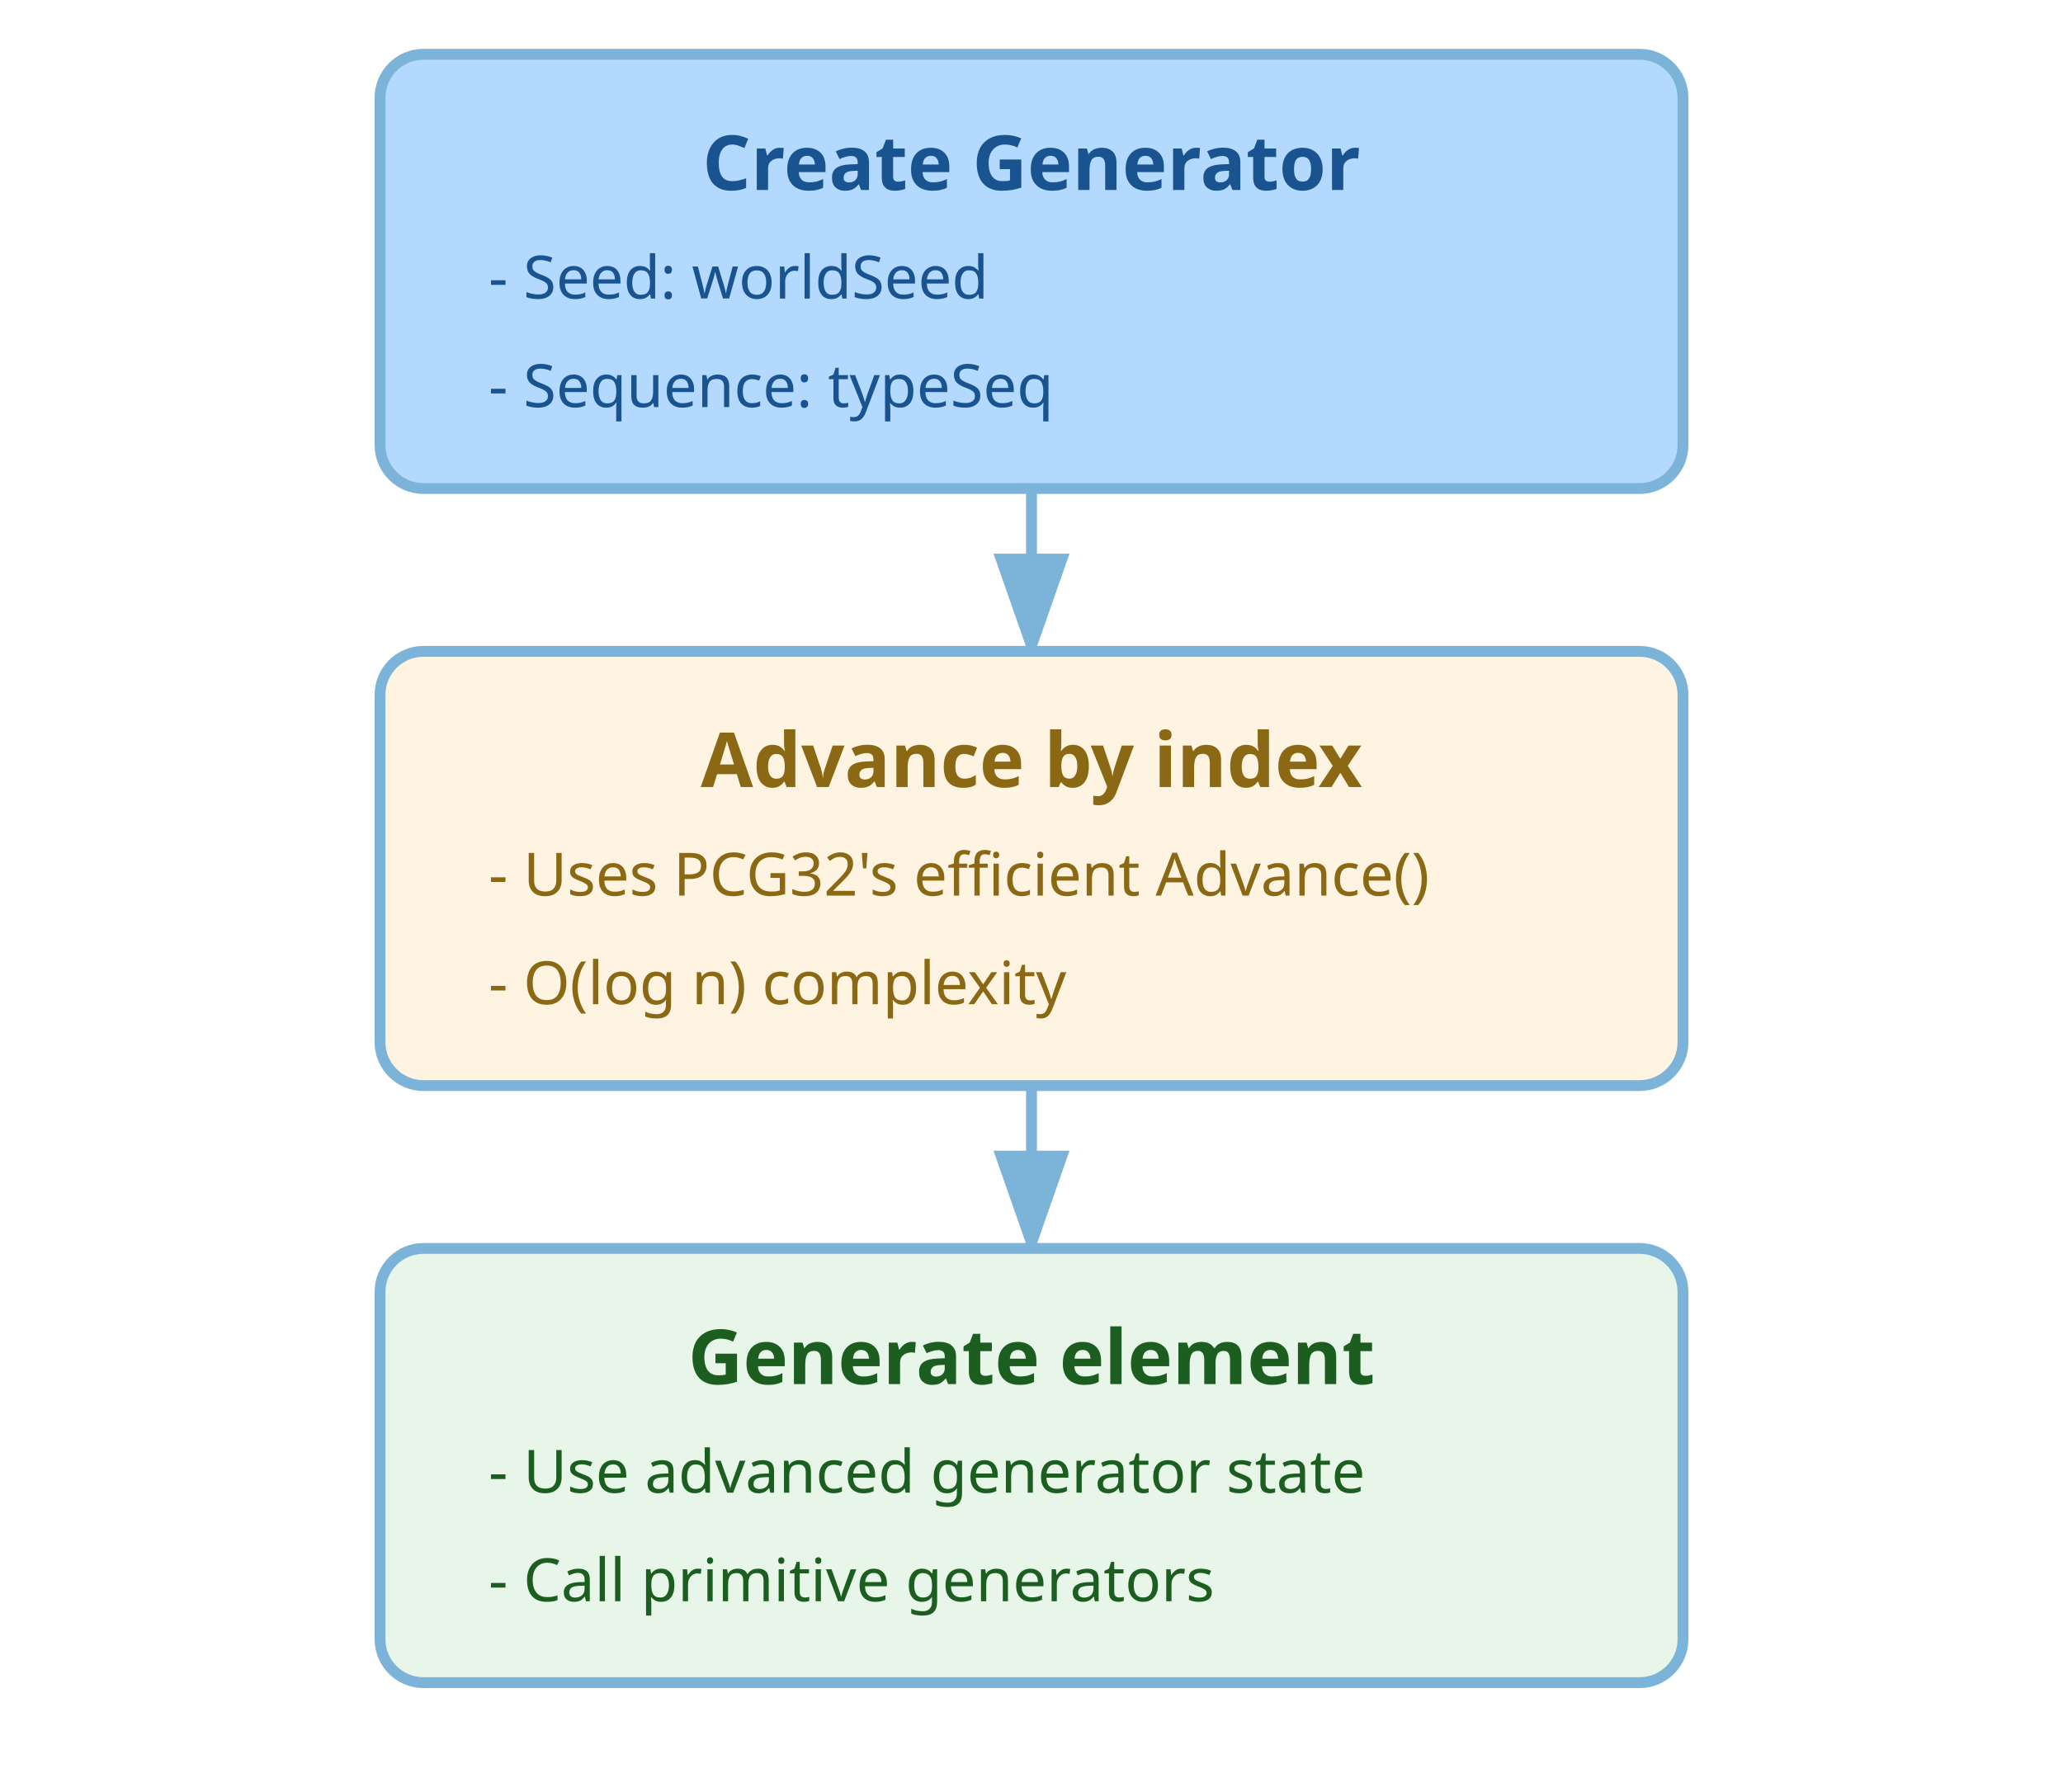
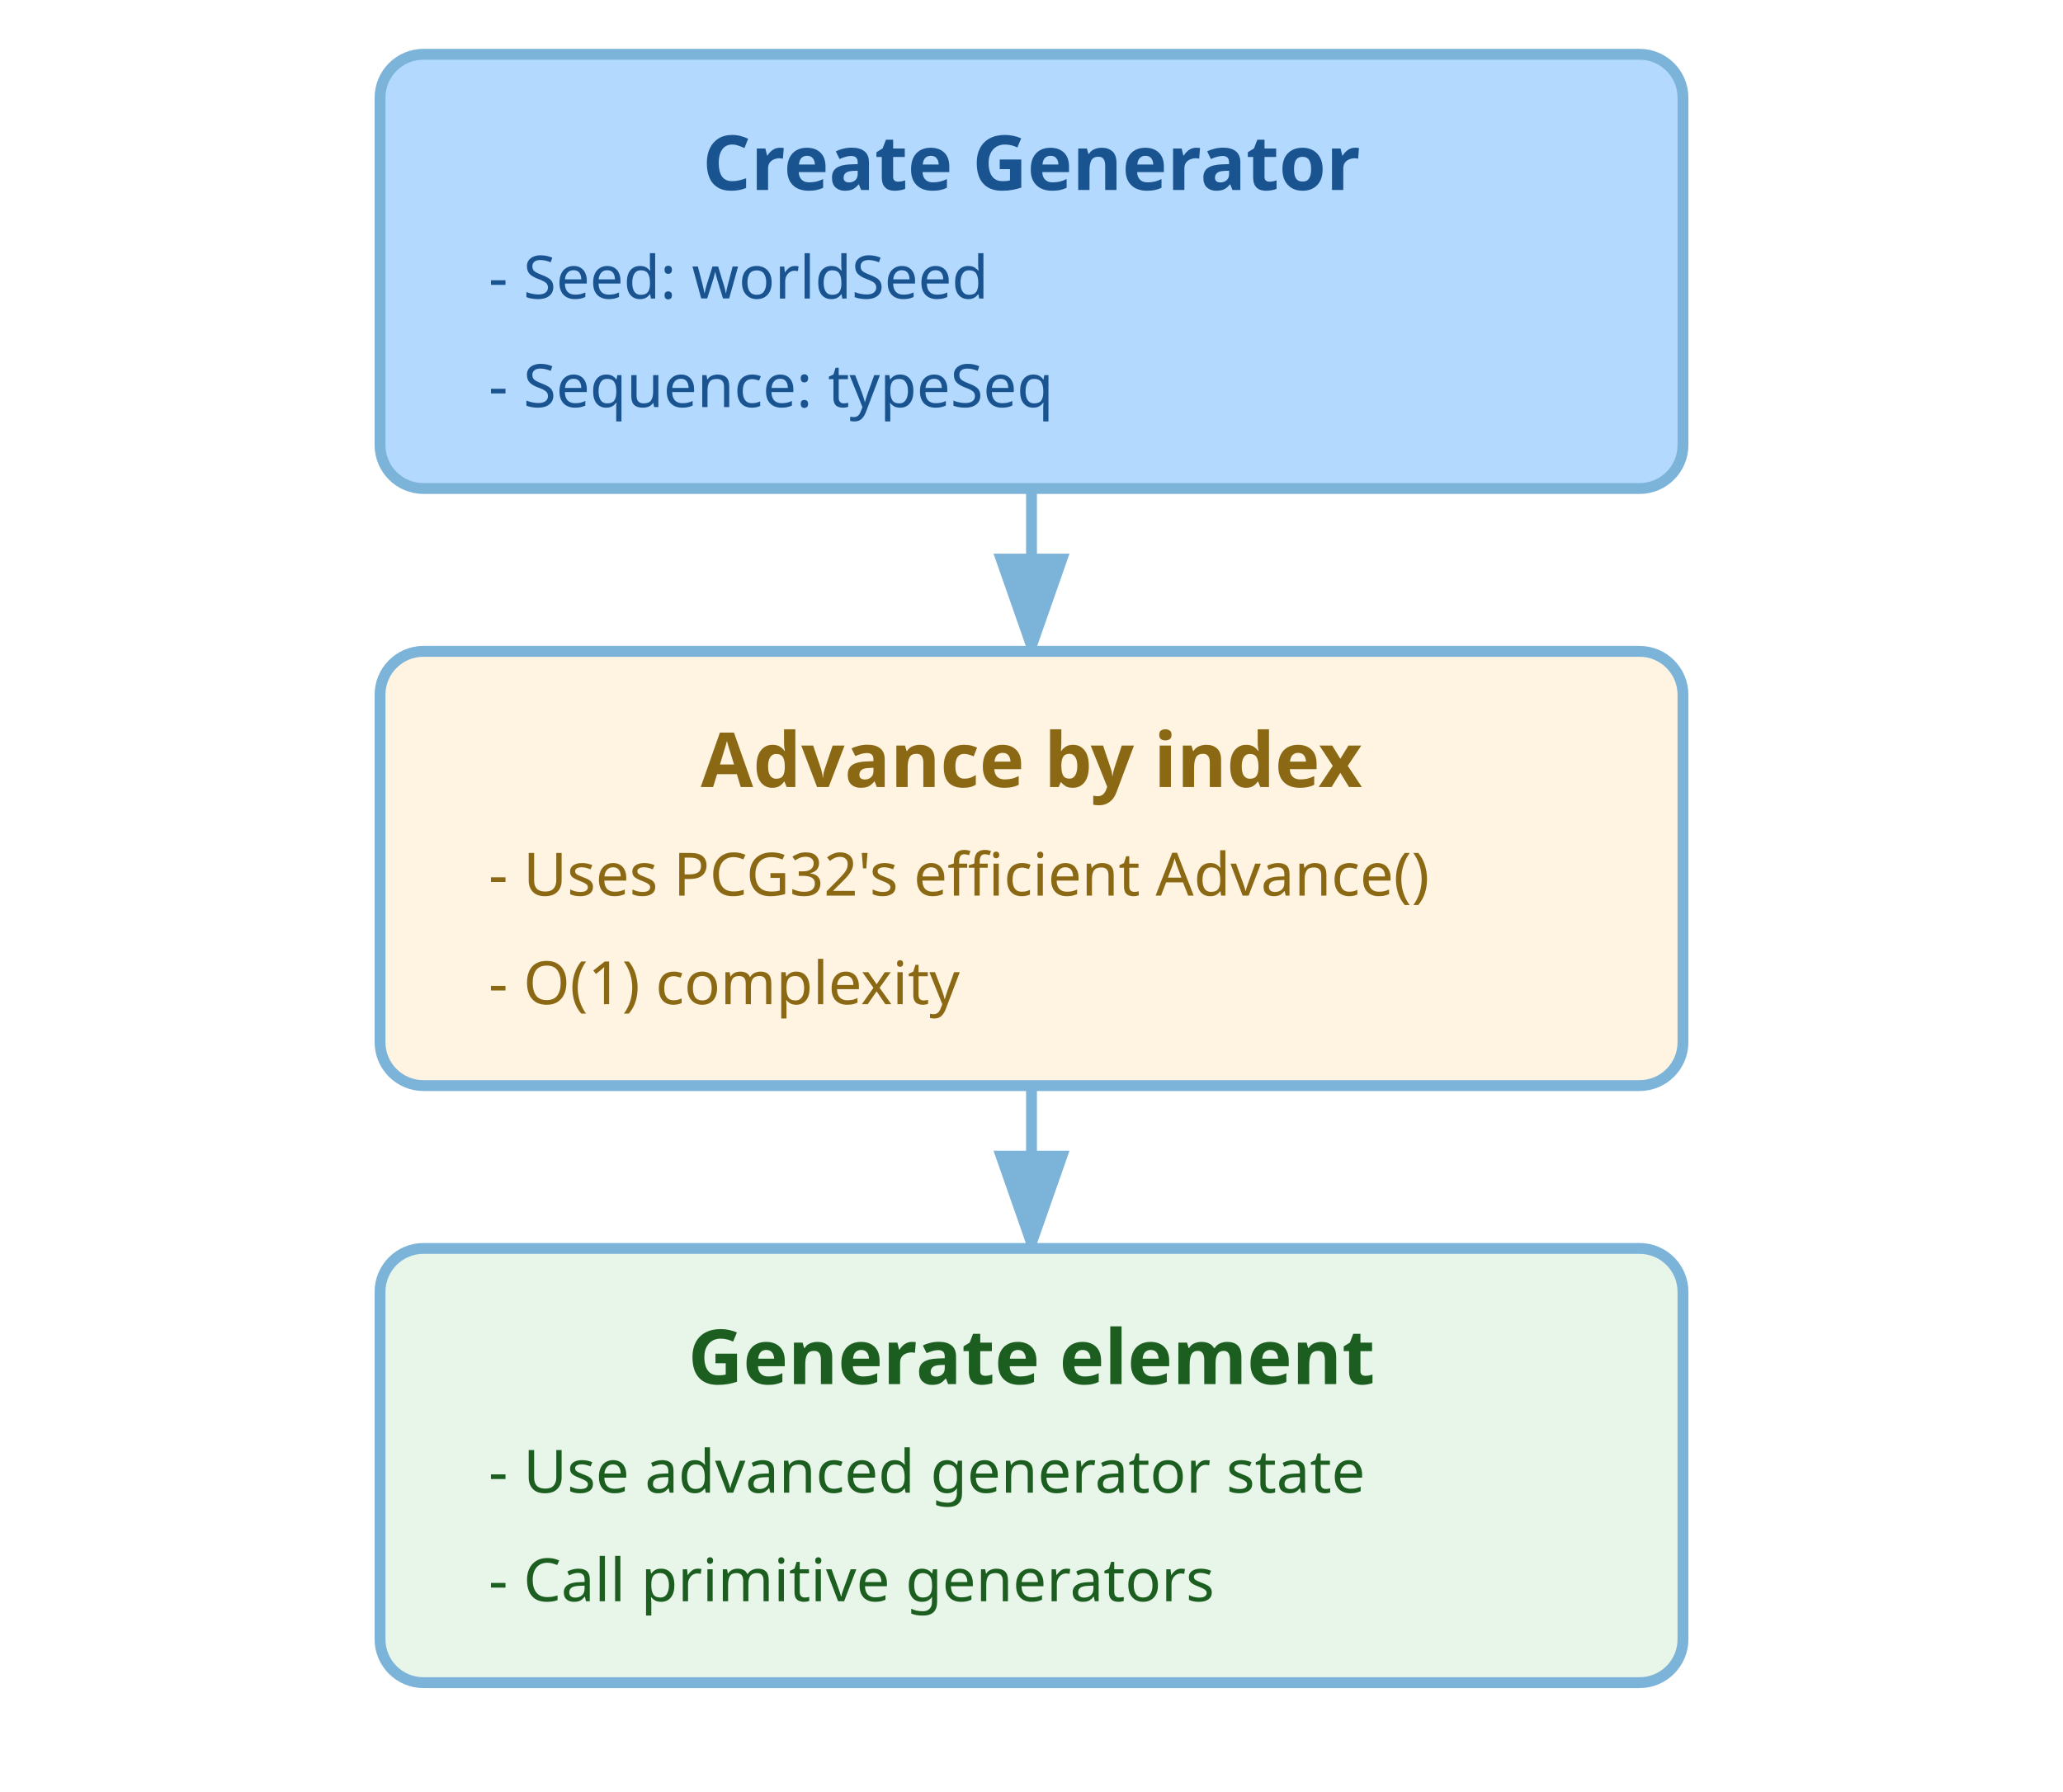
<svg xmlns="http://www.w3.org/2000/svg" viewBox="0 0 380 330" width="380" height="330">
  <rect x="70" y="10" width="240" height="80" rx="8" fill="#b3d9ff" stroke="#7cb3d9" stroke-width="2" />
  <text x="190" y="35" font-family="sans-serif" font-size="14" fill="#1a5490" text-anchor="middle" font-weight="bold">Create Generator</text>
  <text x="90" y="55" font-family="sans-serif" font-size="11" fill="#1a5490" text-anchor="start">- Seed: worldSeed</text>
  <text x="90" y="75" font-family="sans-serif" font-size="11" fill="#1a5490" text-anchor="start">- Sequence: typeSeq</text>
  <path d="M 190 90 L 190 120" stroke="#7cb3d9" stroke-width="2" fill="none" marker-end="url(#arrowhead)" />
  <rect x="70" y="120" width="240" height="80" rx="8" fill="#fff4e1" stroke="#7cb3d9" stroke-width="2" />
  <text x="190" y="145" font-family="sans-serif" font-size="14" fill="#8b6914" text-anchor="middle" font-weight="bold">Advance by index</text>
  <text x="90" y="165" font-family="sans-serif" font-size="11" fill="#8b6914" text-anchor="start">- Uses PCG32's efficient Advance()</text>
-   <text x="90" y="185" font-family="sans-serif" font-size="11" fill="#8b6914" text-anchor="start">- O(log n) complexity</text>
+   <text x="90" y="185" font-family="sans-serif" font-size="11" fill="#8b6914" text-anchor="start">- O(1) complexity</text>
  <path d="M 190 200 L 190 230" stroke="#7cb3d9" stroke-width="2" fill="none" marker-end="url(#arrowhead)" />
  <rect x="70" y="230" width="240" height="80" rx="8" fill="#e8f5e9" stroke="#7cb3d9" stroke-width="2" />
  <text x="190" y="255" font-family="sans-serif" font-size="14" fill="#1b5e20" text-anchor="middle" font-weight="bold">Generate element</text>
  <text x="90" y="275" font-family="sans-serif" font-size="11" fill="#1b5e20" text-anchor="start">- Use advanced generator state</text>
  <text x="90" y="295" font-family="sans-serif" font-size="11" fill="#1b5e20" text-anchor="start">- Call primitive generators</text>
  <defs>
    <marker id="arrowhead" markerWidth="10" markerHeight="7" refX="9" refY="3.5" orient="auto">
      <polygon points="0 0, 10 3.5, 0 7" fill="#7cb3d9" />
    </marker>
  </defs>
</svg>
